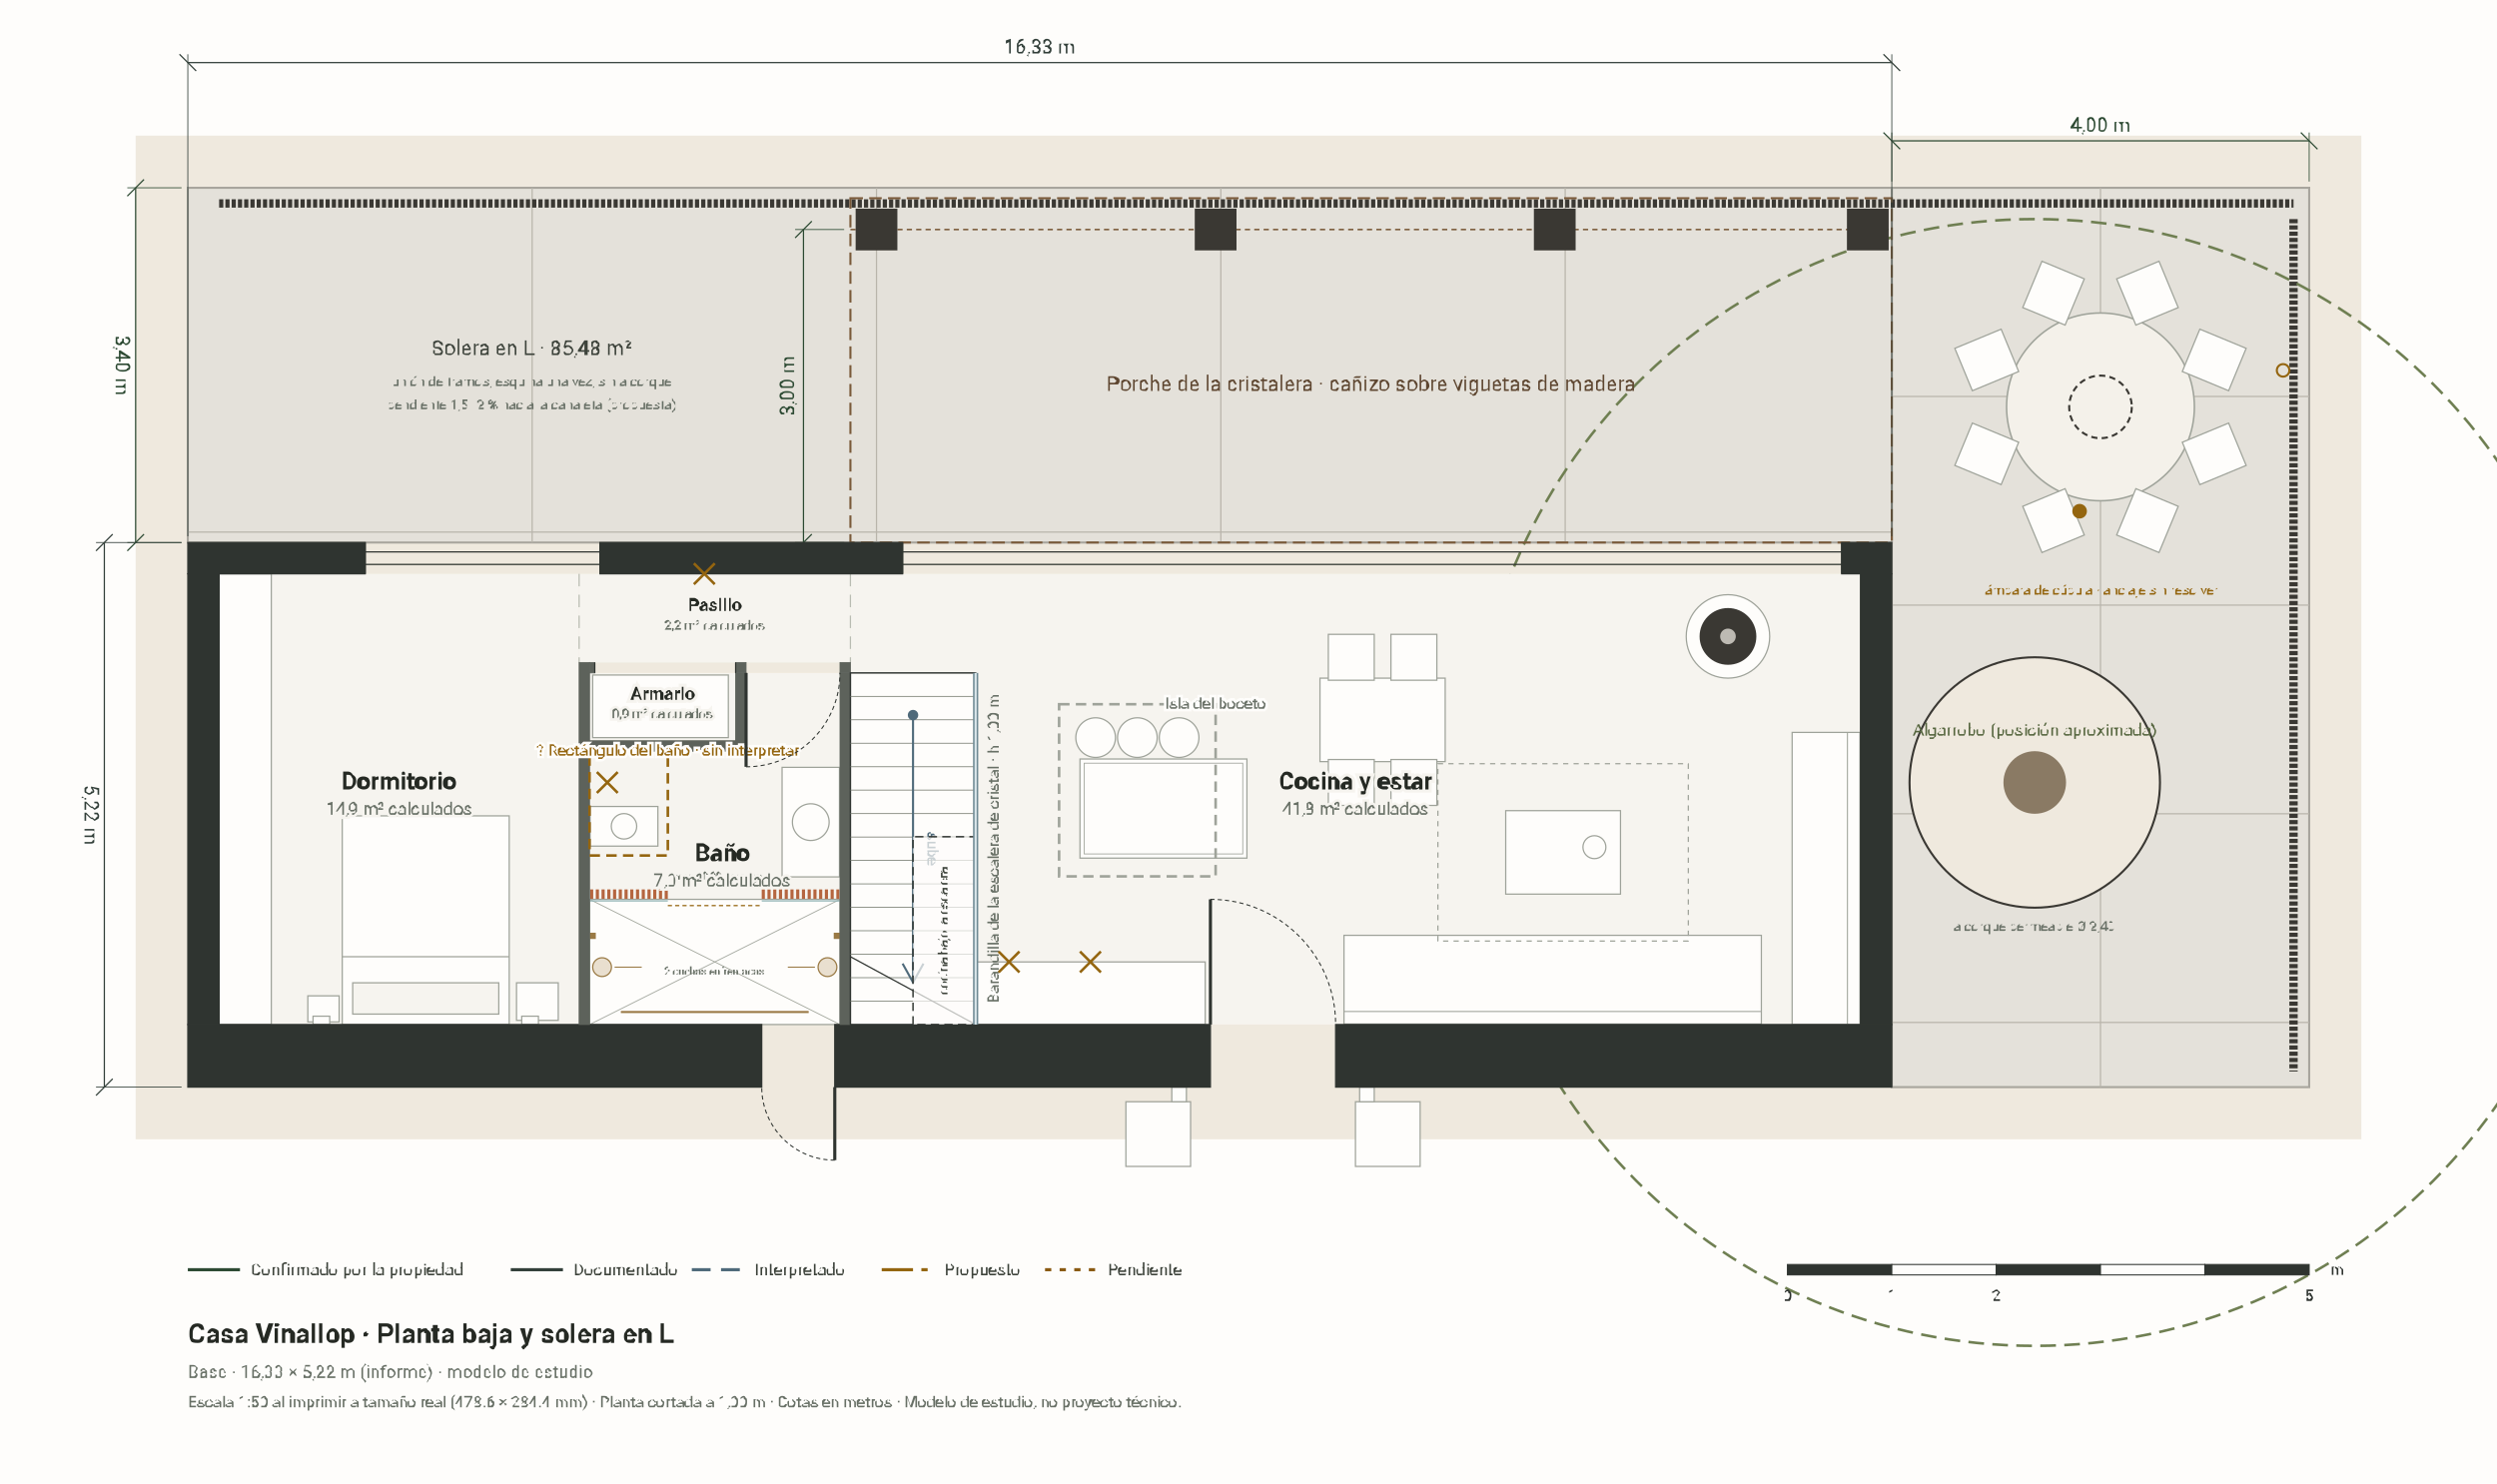
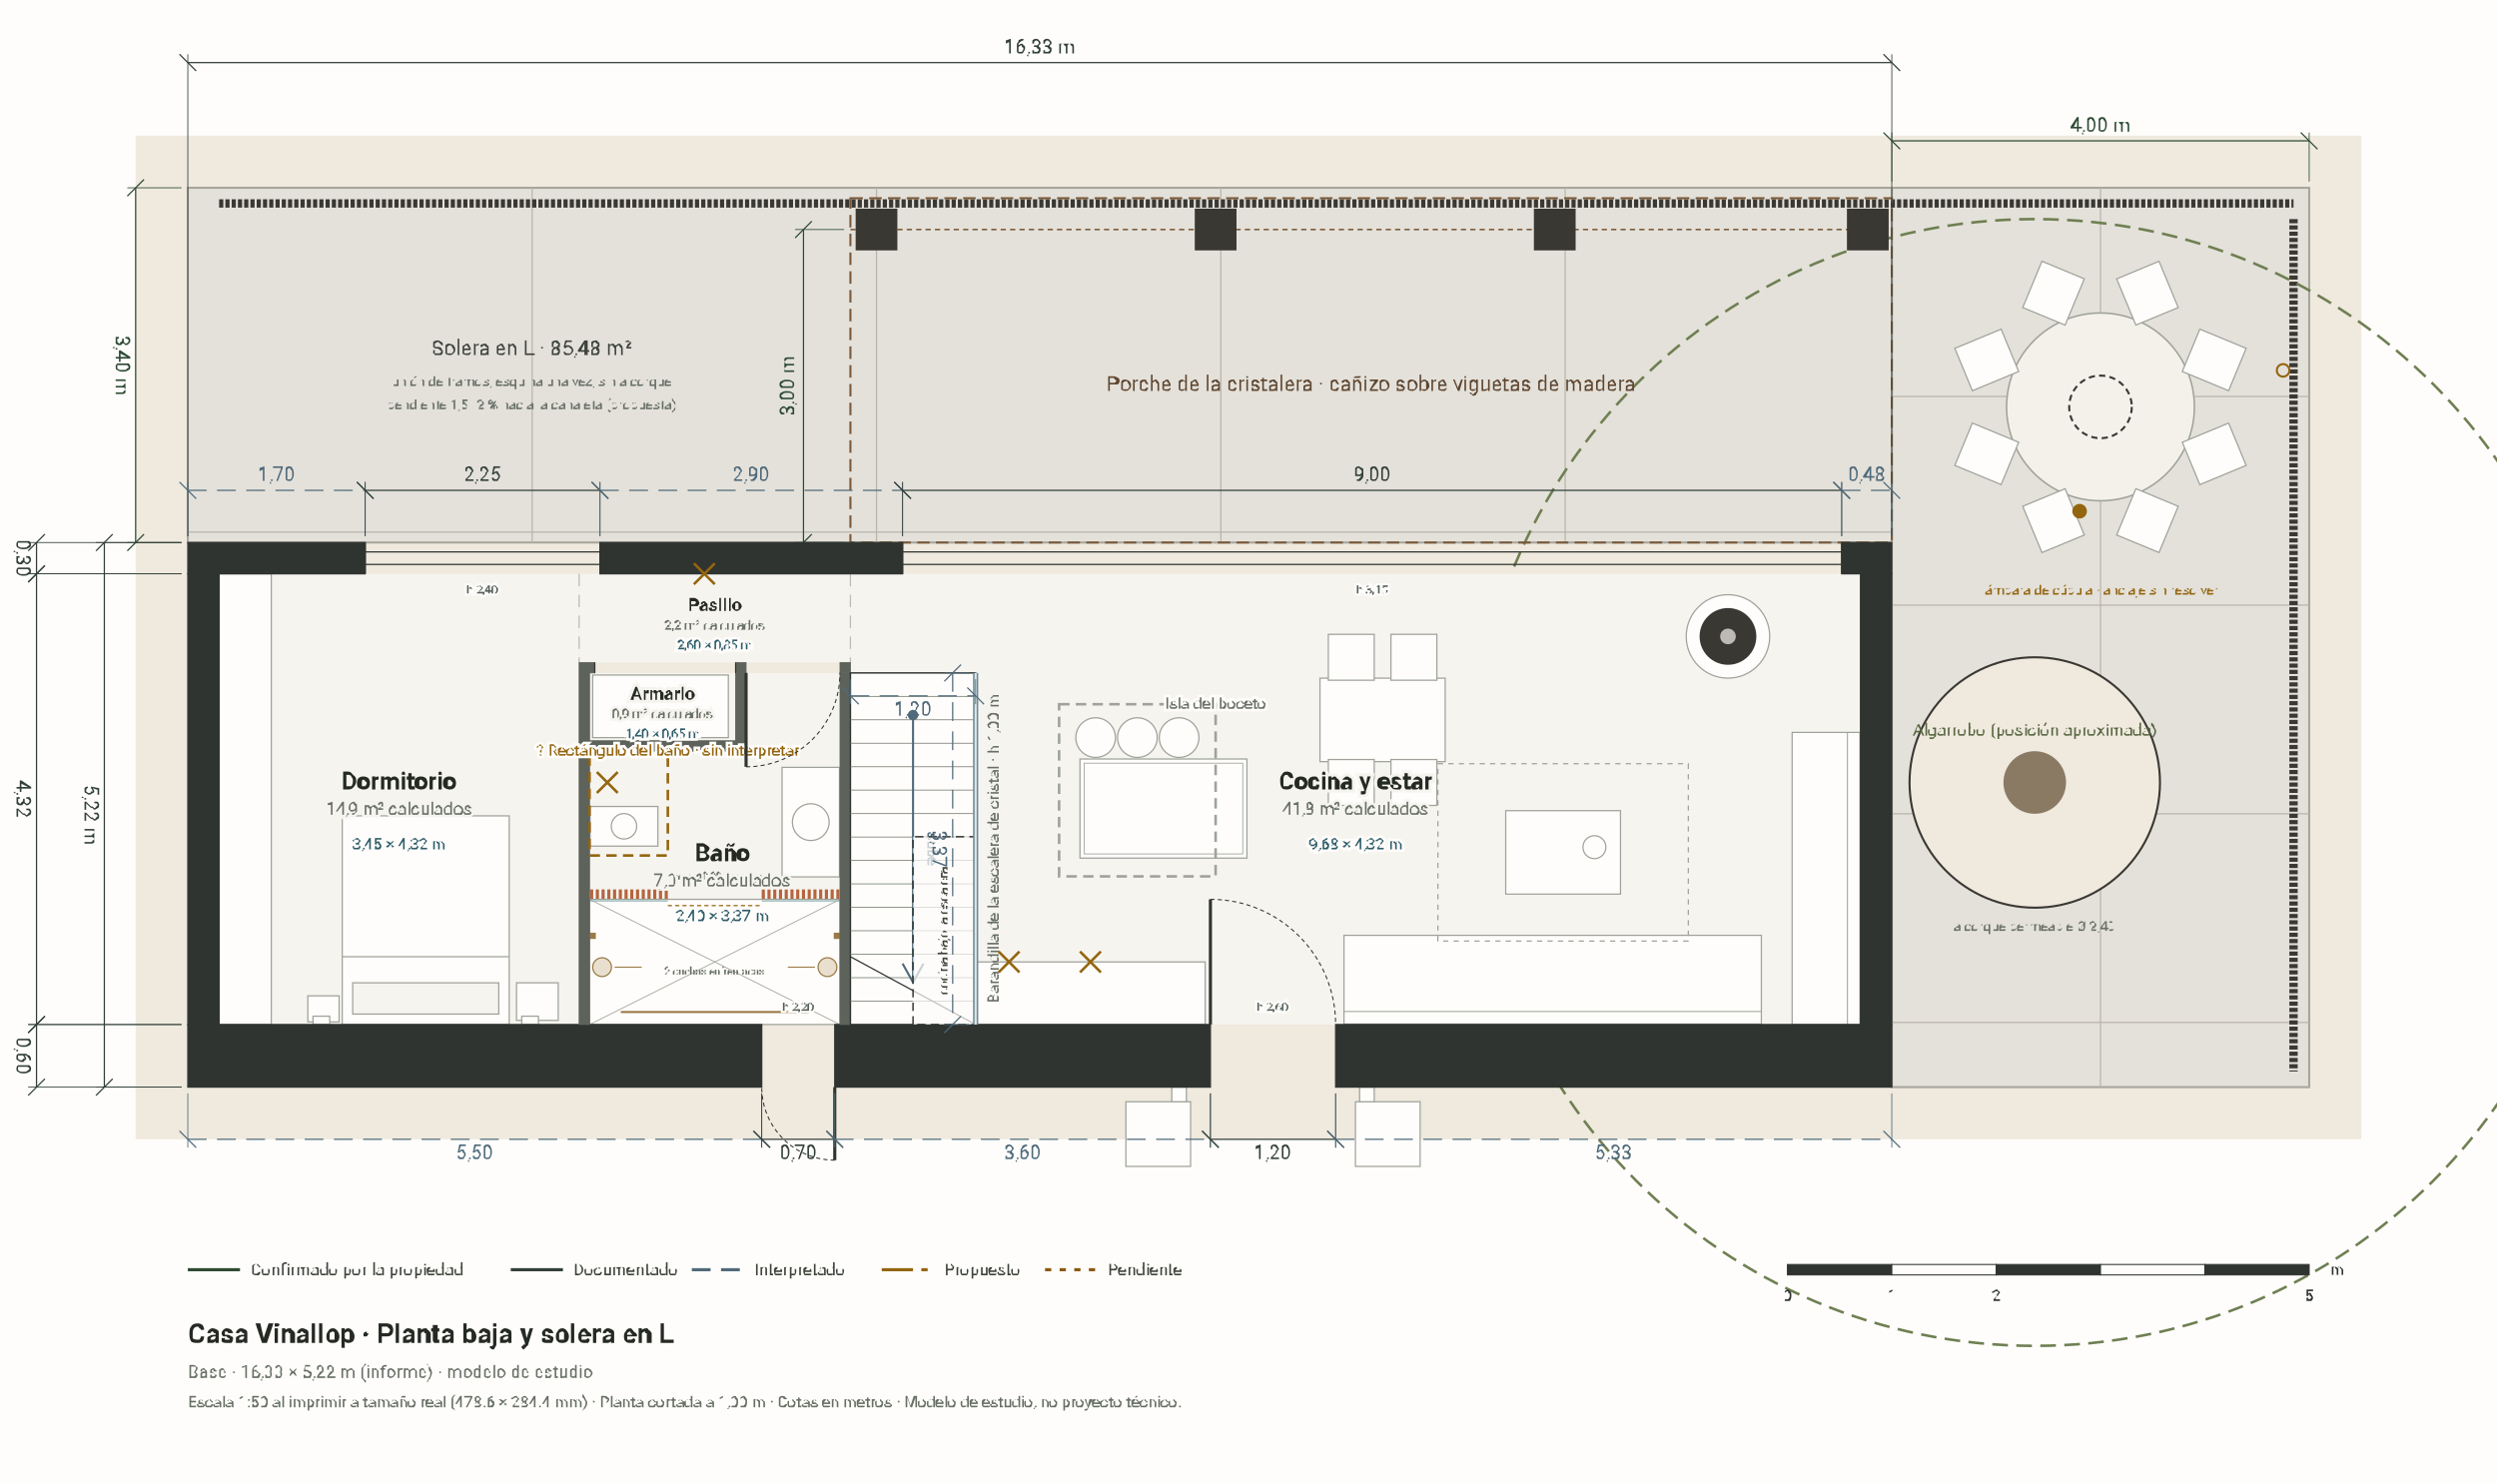
<svg xmlns="http://www.w3.org/2000/svg" viewBox="-1.8 -5.2 23.93 14.22" width="478.6mm" height="284.4mm" font-family="system-ui, -apple-system, 'Segoe UI', Roboto, sans-serif" preserveAspectRatio="xMidYMid meet" data-units="m">
  <style>.tnum{font-variant-numeric:tabular-nums}</style>
  <defs>
    <pattern id="hatch-prop" patternUnits="userSpaceOnUse" width="0.08" height="0.08" patternTransform="rotate(45)">
      <rect width="0.08" height="0.08" fill="#efe3c9" />
      <line x1="0" y1="0" x2="0" y2="0.08" stroke="#94650f" stroke-width="0.022" />
    </pattern>
  </defs>
  <rect x="-1.8" y="-5.2" width="23.93" height="14.22" fill="#fefdfb" />
  <g class="outdoor" pointer-events="none">
    <rect x="-0.5" y="-3.9" width="21.33" height="9.62" fill="#efe9de" stroke="none" />
    <rect x="16.33" y="-3.4" width="4" height="8.62" fill="#e4e1da" stroke="#a8a59d" stroke-width="0.02" data-pavement="solera-l-lateral" />
    <rect x="0" y="-3.4" width="16.33" height="3.4" fill="#e4e1da" stroke="#a8a59d" stroke-width="0.02" data-pavement="solera-l-frontal-a" />
    <line x1="18.33" y1="-3.4" x2="18.33" y2="5.22" stroke="#b9b5ab" stroke-width="0.012" />
    <line x1="16.33" y1="-1.4" x2="20.33" y2="-1.4" stroke="#b9b5ab" stroke-width="0.012" />
    <line x1="16.33" y1="0.6" x2="20.33" y2="0.6" stroke="#b9b5ab" stroke-width="0.012" />
    <line x1="16.33" y1="2.6" x2="20.33" y2="2.6" stroke="#b9b5ab" stroke-width="0.012" />
    <line x1="16.33" y1="4.6" x2="20.33" y2="4.6" stroke="#b9b5ab" stroke-width="0.012" />
    <line x1="3.3" y1="-3.4" x2="3.3" y2="0" stroke="#b9b5ab" stroke-width="0.012" />
    <line x1="6.6" y1="-3.4" x2="6.6" y2="0" stroke="#b9b5ab" stroke-width="0.012" />
    <line x1="9.9" y1="-3.4" x2="9.9" y2="0" stroke="#b9b5ab" stroke-width="0.012" />
    <line x1="13.2" y1="-3.4" x2="13.2" y2="0" stroke="#b9b5ab" stroke-width="0.012" />
    <line x1="0" y1="-0.1" x2="16.33" y2="-0.1" stroke="#b9b5ab" stroke-width="0.012" />
    <circle cx="17.7" cy="2.3" r="1.2" fill="#efe9de" stroke="#3a3833" stroke-width="0.02" />
    <text x="17.7" y="3.72" font-size="0.13" fill="#687066" text-anchor="middle">alcorque permeable Ø 2,40</text>
    <line x1="0.3" y1="-3.25" x2="20.18" y2="-3.25" stroke="#3a3833" stroke-width="0.08" stroke-dasharray="0.04 0.02" />
    <line x1="20.18" y1="-3.1" x2="20.18" y2="5.07" stroke="#3a3833" stroke-width="0.08" stroke-dasharray="0.04 0.02" />
    <circle cx="17.7" cy="2.3" r="5.4" fill="none" stroke="#6f7f52" stroke-width="0.025" stroke-dasharray="0.15 0.08" />
    <circle cx="17.7" cy="2.3" r="0.3" fill="#8a7a64" stroke="none" />
    <text x="17.7" y="1.85" font-size="0.16" fill="#56663f" text-anchor="middle">Algarrobo (posición aproximada)</text>
    <polygon points="8.99,5.36 9.61,5.36 9.61,5.98 8.99,5.98" fill="#fefdfb" stroke="#9fa39a" stroke-width="0.012" />
    <polygon points="11.19,5.36 11.81,5.36 11.81,5.98 11.19,5.98" fill="#fefdfb" stroke="#9fa39a" stroke-width="0.012" />
    <polygon points="9.43,5.22 9.57,5.22 9.57,5.36 9.43,5.36" fill="#fefdfb" stroke="#9fa39a" stroke-width="0.012" />
    <polygon points="11.23,5.22 11.37,5.22 11.37,5.36 11.23,5.36" fill="#fefdfb" stroke="#9fa39a" stroke-width="0.012" />
    <circle cx="18.33" cy="-1.3" r="0.9" fill="#f4f1ea" stroke="#9fa39a" stroke-width="0.015" />
    <polygon points="19.282,-0.555 19.114,-0.961 19.558,-1.145 19.726,-0.739" fill="#fefdfb" stroke="#9fa39a" stroke-width="0.012" />
    <polygon points="18.891,0.096 18.485,-0.072 18.669,-0.516 19.075,-0.347" fill="#fefdfb" stroke="#9fa39a" stroke-width="0.012" />
    <polygon points="18.175,-0.072 17.769,0.096 17.585,-0.347 17.991,-0.516" fill="#fefdfb" stroke="#9fa39a" stroke-width="0.012" />
    <polygon points="17.546,-0.961 17.378,-0.555 16.934,-0.739 17.102,-1.145" fill="#fefdfb" stroke="#9fa39a" stroke-width="0.012" />
    <polygon points="17.378,-2.045 17.546,-1.639 17.102,-1.455 16.934,-1.861" fill="#fefdfb" stroke="#9fa39a" stroke-width="0.012" />
    <polygon points="17.769,-2.696 18.175,-2.527 17.991,-2.084 17.585,-2.252" fill="#fefdfb" stroke="#9fa39a" stroke-width="0.012" />
    <polygon points="18.485,-2.527 18.891,-2.696 19.075,-2.252 18.669,-2.084" fill="#fefdfb" stroke="#9fa39a" stroke-width="0.012" />
    <polygon points="19.114,-1.639 19.282,-2.045 19.726,-1.861 19.558,-1.455" fill="#fefdfb" stroke="#9fa39a" stroke-width="0.012" />
    <circle cx="18.33" cy="-1.3" r="0.3" fill="none" stroke="#3a3833" stroke-width="0.02" stroke-dasharray="0.06 0.04" />
    <circle cx="18.13" cy="-0.3" r="0.07" fill="#94650f" stroke="none" />
    <circle cx="20.08" cy="-1.65" r="0.06" fill="none" stroke="#94650f" stroke-width="0.02" />
    <text x="18.33" y="0.5" font-size="0.13" fill="#94650f" text-anchor="middle">lámpara de cúpula · anclaje sin resolver</text>
    <rect x="6.35" y="-3.3" width="9.98" height="3.3" fill="none" stroke="#7a5a3a" stroke-width="0.02" stroke-dasharray="0.12 0.06" data-porch="porche-cristalera" />
    <line x1="6.35" y1="-3" x2="16.33" y2="-3" stroke="#7a5a3a" stroke-width="0.015" stroke-dasharray="0.05 0.04" />
    <rect x="6.4" y="-3.2" width="0.4" height="0.4" fill="#3a3833" stroke="none" />
    <rect x="9.65" y="-3.2" width="0.4" height="0.4" fill="#3a3833" stroke="none" />
    <rect x="12.9" y="-3.2" width="0.4" height="0.4" fill="#3a3833" stroke="none" />
    <rect x="15.9" y="-3.2" width="0.4" height="0.4" fill="#3a3833" stroke="none" />
    <g class="dim" stroke="#2d4a33" fill="#2d4a33" stroke-width="0.012">
      <line x1="6.29" y1="0" x2="5.82" y2="0" stroke-width="0.008" />
      <line x1="6.29" y1="-3" x2="5.82" y2="-3" stroke-width="0.008" />
      <line x1="5.9" y1="0" x2="5.9" y2="-3" />
      <line x1="5.82" y1="0.08" x2="5.98" y2="-0.08" />
      <line x1="5.82" y1="-2.92" x2="5.98" y2="-3.08" />
      <text x="5.76" y="-1.5" font-size="0.19" text-anchor="middle" dominant-baseline="middle" stroke="none" class="tnum" transform="rotate(-90 5.76 -1.5)">3,00 m</text>
    </g>
    <text x="11.34" y="-1.45" font-size="0.2" fill="#5e4630" text-anchor="middle">Porche de la cristalera · cañizo sobre viguetas de madera</text>
    <g class="dim" stroke="#2d4a33" fill="#2d4a33" stroke-width="0.012">
      <line x1="-0.06" y1="-3.4" x2="-0.58" y2="-3.4" stroke-width="0.008" />
      <line x1="-0.06" y1="0" x2="-0.58" y2="0" stroke-width="0.008" />
      <line x1="-0.5" y1="-3.4" x2="-0.5" y2="0" />
      <line x1="-0.42" y1="-3.48" x2="-0.58" y2="-3.32" />
      <line x1="-0.42" y1="-0.08" x2="-0.58" y2="0.08" />
      <text x="-0.64" y="-1.7" font-size="0.19" text-anchor="middle" dominant-baseline="middle" stroke="none" class="tnum" transform="rotate(90 -0.64 -1.7)">3,40 m</text>
    </g>
    <g class="dim" stroke="#2d4a33" fill="#2d4a33" stroke-width="0.012">
      <line x1="16.33" y1="-3.46" x2="16.33" y2="-3.93" stroke-width="0.008" />
      <line x1="20.33" y1="-3.46" x2="20.33" y2="-3.93" stroke-width="0.008" />
      <line x1="16.33" y1="-3.85" x2="20.33" y2="-3.85" />
      <line x1="16.25" y1="-3.93" x2="16.41" y2="-3.77" />
      <line x1="20.25" y1="-3.93" x2="20.41" y2="-3.77" />
      <text x="18.33" y="-3.99" font-size="0.19" text-anchor="middle" dominant-baseline="middle" stroke="none" class="tnum" transform="rotate(0 18.33 -3.99)">4,00 m</text>
    </g>
    <text x="3.3" y="-1.8" font-size="0.2" fill="#3d433b" text-anchor="middle">Solera en L · 85,48 m²</text>
    <text x="3.3" y="-1.5" font-size="0.13" fill="#687066" text-anchor="middle">unión de tramos, esquina una vez, sin alcorque</text>
    <text x="3.3" y="-1.28" font-size="0.13" fill="#687066" text-anchor="middle">pendiente 1,5–2 % hacia la canaleta (propuesta)</text>
  </g>
  <g class="rooms">
    <polygon class="room" data-room="dormitorio" points="0.3,0.3 3.75,0.3 3.75,4.62 0.3,4.62" fill="#f6f4ef" stroke="none" stroke-width="0" />
    <polygon class="room" data-room="pasillo" points="3.75,0.3 6.35,0.3 6.35,1.15 3.75,1.15" fill="#f6f4ef" stroke="none" stroke-width="0" />
    <polygon class="room" data-room="bano" points="5.35,1.25 6.25,1.25 6.25,4.62 3.85,4.62 3.85,2 5.35,2" fill="#f6f4ef" stroke="none" stroke-width="0" />
    <polygon class="room" data-room="armario-pasillo" points="3.85,1.25 5.25,1.25 5.25,1.9 3.85,1.9" fill="#f6f4ef" stroke="none" stroke-width="0" />
    <polygon class="room" data-room="dia" points="6.35,0.3 16.03,0.3 16.03,4.62 6.35,4.62" fill="#f6f4ef" stroke="none" stroke-width="0" />
    <line x1="3.75" y1="0.3" x2="3.75" y2="1.15" stroke="#b9bcb2" stroke-width="0.012" stroke-dasharray="0.12 0.08" />
    <line x1="6.35" y1="0.3" x2="6.35" y2="1.15" stroke="#b9bcb2" stroke-width="0.012" stroke-dasharray="0.12 0.08" />
  </g>
  <g class="furniture" stroke="#9fa39a" stroke-width="0.012" fill="#fefdfb">
    <polygon points="0.3,4.62 0.3,0.3 0.8,0.3 0.8,4.62" />
    <polygon points="3.08,4.62 1.48,4.62 1.48,2.62 3.08,2.62" />
    <polygon points="2.98,4.52 1.58,4.52 1.58,4.22 2.98,4.22" fill="#f6f4ef" />
    <line x1="3.08" y1="3.97" x2="1.48" y2="3.97" />
    <polygon points="3.55,4.58 3.15,4.58 3.15,4.22 3.55,4.22" />
    <polygon points="1.45,4.595 1.15,4.595 1.15,4.345 1.45,4.345" />
    <polygon points="1.36,4.62 1.2,4.62 1.2,4.54 1.36,4.54" />
    <polygon points="3.36,4.62 3.2,4.62 3.2,4.54 3.36,4.54" />
    <polygon points="5.18,1.87 3.88,1.87 3.88,1.27 5.18,1.27" />
    <polygon points="3.85,3.42 6.25,3.42 6.25,4.62 3.85,4.62" />
    <line x1="3.85" y1="3.42" x2="6.25" y2="4.62" stroke-width="0.008" pointer-events="none" />
    <line x1="6.25" y1="3.42" x2="3.85" y2="4.62" stroke-width="0.008" pointer-events="none" />
    <line x1="4.6" y1="3.37" x2="3.85" y2="3.37" stroke="#b5653f" stroke-width="0.09" stroke-dasharray="0.03 0.025" pointer-events="none" />
    <line x1="4.6" y1="3.435" x2="3.85" y2="3.435" stroke="#8fb3b5" stroke-width="0.012" pointer-events="none" />
    <circle cx="3.97" cy="4.07" r="0.09" fill="#e9dfcf" stroke="#9a7a45" stroke-width="0.012" pointer-events="none" />
    <line x1="4.09" y1="4.07" x2="4.35" y2="4.07" stroke="#9a7a45" stroke-width="0.01" marker-end="none" pointer-events="none" />
    <rect x="3.85" y="3.74" width="0.06" height="0.06" fill="#9a7a45" stroke="none" pointer-events="none" />
    <line x1="5.5" y1="3.37" x2="6.25" y2="3.37" stroke="#b5653f" stroke-width="0.09" stroke-dasharray="0.03 0.025" pointer-events="none" />
    <line x1="5.5" y1="3.435" x2="6.25" y2="3.435" stroke="#8fb3b5" stroke-width="0.012" pointer-events="none" />
    <circle cx="6.13" cy="4.07" r="0.09" fill="#e9dfcf" stroke="#9a7a45" stroke-width="0.012" pointer-events="none" />
    <line x1="6.01" y1="4.07" x2="5.75" y2="4.07" stroke="#9a7a45" stroke-width="0.01" marker-end="none" pointer-events="none" />
    <rect x="6.19" y="3.74" width="0.06" height="0.06" fill="#9a7a45" stroke="none" pointer-events="none" />
    <line x1="4.6" y1="3.48" x2="5.5" y2="3.48" stroke="#94650f" stroke-width="0.012" stroke-dasharray="0.04 0.03" pointer-events="none" />
    <line x1="4.15" y1="4.5" x2="5.95" y2="4.5" stroke="#9a7a45" stroke-width="0.02" pointer-events="none" />
    <text x="5.05" y="3.23" font-size="0.1" fill="#687066" stroke="none" text-anchor="middle" pointer-events="none">acceso 0,90 · cortina</text>
    <text x="5.05" y="4.14" font-size="0.1" fill="#687066" stroke="none" text-anchor="middle" pointer-events="none">2 duchas enfrentadas</text>
    <polygon points="6.245,2.155 6.245,3.205 5.695,3.205 5.695,2.155" />
    <circle cx="5.97" cy="2.68" r="0.176" fill="none" />
    <polygon points="3.855,2.91 3.855,2.53 4.505,2.53 4.505,2.91" />
    <circle cx="4.18" cy="2.72" r="0.122" fill="none" />
    <polygon points="9.75,4.62 7.55,4.62 7.55,4.02 9.75,4.02" />
    <polygon points="8.55,2.075 10.15,2.075 10.15,3.025 8.55,3.025" />
    <polygon points="8.59,2.115 10.11,2.115 10.11,2.985 8.59,2.985" fill="none" stroke-width="0.008" />
    <circle cx="8.7" cy="1.87" r="0.19" />
    <circle cx="9.1" cy="1.87" r="0.19" />
    <circle cx="9.5" cy="1.87" r="0.19" />
    <polygon points="6.95,4.62 6.95,2.82 7.55,2.82 7.55,4.62" />
    <polygon points="10.85,1.3 12.05,1.3 12.05,2.1 10.85,2.1" />
    <polygon points="10.93,0.88 11.37,0.88 11.37,1.32 10.93,1.32" />
    <polygon points="11.53,0.88 11.97,0.88 11.97,1.32 11.53,1.32" />
    <polygon points="11.37,2.52 10.93,2.52 10.93,2.08 11.37,2.08" />
    <polygon points="11.97,2.52 11.53,2.52 11.53,2.08 11.97,2.08" />
    <polygon points="15.08,4.615 11.08,4.615 11.08,3.765 15.08,3.765" />
    <line x1="15.08" y1="4.495" x2="11.08" y2="4.495" stroke-width="0.01" />
    <polygon points="16.025,1.82 16.025,4.62 15.375,4.62 15.375,1.82" />
    <line x1="15.905" y1="1.82" x2="15.905" y2="4.62" stroke-width="0.01" />
    <circle cx="14.76" cy="0.9" r="0.4" />
    <circle cx="14.76" cy="0.9" r="0.272" fill="#3a3833" stroke="none" />
    <circle cx="14.76" cy="0.9" r="0.075" fill="#bdbab3" stroke="none" />
    <polygon points="11.98,2.12 14.38,2.12 14.38,3.82 11.98,3.82" fill="none" stroke-dasharray="0.05 0.05" pointer-events="none" />
    <polygon points="12.63,2.57 13.73,2.57 13.73,3.37 12.63,3.37" />
    <circle cx="13.48" cy="2.92" r="0.11" />
  </g>
  <g class="walls">
    <polygon data-wall="muro-A" points="0,0 1.7,0 1.7,0.3 0,0.3" fill="#2f3430" stroke="#2f3430" stroke-width="0.012" />
    <polygon data-wall="muro-A" points="3.95,0 6.85,0 6.85,0.3 3.95,0.3" fill="#2f3430" stroke="#2f3430" stroke-width="0.012" />
    <polygon data-wall="muro-A" points="15.85,0 16.33,0 16.33,0.3 15.85,0.3" fill="#2f3430" stroke="#2f3430" stroke-width="0.012" />
    <polygon data-wall="muro-derecho" points="16.33,0.3 16.33,4.62 16.03,4.62 16.03,0.3" fill="#2f3430" stroke="#2f3430" stroke-width="0.012" />
    <polygon data-wall="muro-B" points="0,4.62 5.5,4.62 5.5,5.22 0,5.22" fill="#2f3430" stroke="#2f3430" stroke-width="0.012" />
    <polygon data-wall="muro-B" points="6.2,4.62 9.8,4.62 9.8,5.22 6.2,5.22" fill="#2f3430" stroke="#2f3430" stroke-width="0.012" />
    <polygon data-wall="muro-B" points="11,4.62 16.33,4.62 16.33,5.22 11,5.22" fill="#2f3430" stroke="#2f3430" stroke-width="0.012" />
    <polygon data-wall="muro-izquierdo" points="0.3,0.3 0.3,4.62 0,4.62 0,0.3" fill="#2f3430" stroke="#2f3430" stroke-width="0.012" />
    <polygon data-wall="tab-dormitorio" points="3.85,1.15 3.85,4.62 3.75,4.62 3.75,1.15" fill="#5d625b" stroke="#5d625b" stroke-width="0.008" />
    <polygon data-wall="tab-pasillo" points="3.85,1.15 3.9,1.15 3.9,1.25 3.85,1.25" fill="#5d625b" stroke="#5d625b" stroke-width="0.008" />
    <polygon data-wall="tab-pasillo" points="5.25,1.15 5.35,1.15 5.35,1.25 5.25,1.25" fill="#5d625b" stroke="#5d625b" stroke-width="0.008" />
    <polygon data-wall="tab-pasillo" points="6.25,1.15 6.35,1.15 6.35,1.25 6.25,1.25" fill="#5d625b" stroke="#5d625b" stroke-width="0.008" />
    <polygon data-wall="tab-escalera" points="6.35,1.25 6.35,4.62 6.25,4.62 6.25,1.25" fill="#5d625b" stroke="#5d625b" stroke-width="0.008" />
    <polygon data-wall="tab-armario-lado" points="5.35,1.25 5.35,2 5.25,2 5.25,1.25" fill="#5d625b" stroke="#5d625b" stroke-width="0.008" />
    <polygon data-wall="tab-armario-fondo" points="3.85,1.9 5.35,1.9 5.35,2 3.85,2" fill="#5d625b" stroke="#5d625b" stroke-width="0.008" />
  </g>
  <g class="stairs" pointer-events="none">
    <polygon points="6.35,1.25 7.55,1.25 7.55,4.62 6.35,4.62" fill="#fefdfb" stroke="#2f3430" stroke-width="0.014" />
    <line x1="6.35" y1="1.475" x2="7.55" y2="1.475" stroke="#7d8277" stroke-width="0.008" />
    <line x1="6.35" y1="1.699" x2="7.55" y2="1.699" stroke="#7d8277" stroke-width="0.008" />
    <line x1="6.35" y1="1.924" x2="7.55" y2="1.924" stroke="#7d8277" stroke-width="0.008" />
    <line x1="6.35" y1="2.149" x2="7.55" y2="2.149" stroke="#7d8277" stroke-width="0.008" />
    <line x1="6.35" y1="2.373" x2="7.55" y2="2.373" stroke="#7d8277" stroke-width="0.008" />
    <line x1="6.35" y1="2.598" x2="7.55" y2="2.598" stroke="#7d8277" stroke-width="0.008" />
    <line x1="6.35" y1="2.823" x2="7.55" y2="2.823" stroke="#7d8277" stroke-width="0.008" />
    <line x1="6.35" y1="3.047" x2="7.55" y2="3.047" stroke="#7d8277" stroke-width="0.008" />
    <line x1="6.35" y1="3.272" x2="7.55" y2="3.272" stroke="#7d8277" stroke-width="0.008" />
    <line x1="6.35" y1="3.497" x2="7.55" y2="3.497" stroke="#7d8277" stroke-width="0.008" />
    <line x1="6.35" y1="3.721" x2="7.55" y2="3.721" stroke="#7d8277" stroke-width="0.008" />
    <line x1="6.35" y1="3.946" x2="7.55" y2="3.946" stroke="#7d8277" stroke-width="0.008" />
    <line x1="6.35" y1="4.171" x2="7.55" y2="4.171" stroke="#7d8277" stroke-width="0.008" />
    <line x1="6.35" y1="4.395" x2="7.55" y2="4.395" stroke="#7d8277" stroke-width="0.008" />
    <line x1="6.95" y1="1.654" x2="6.95" y2="4.216" stroke="#4f6a7a" stroke-width="0.02" />
    <circle cx="6.95" cy="1.654" r="0.05" fill="#4f6a7a" />
    <path d="M 6.85 4.036 L 6.95 4.216 L 7.05 4.036" fill="none" stroke="#4f6a7a" stroke-width="0.02" />
    <g stroke="#2f3430" stroke-width="0.012">
      <line x1="6.35" y1="3.97" x2="7.55" y2="4.62" />
    </g>
    <text x="7.09" y="2.935" font-size="0.15" fill="#4f6a7a" transform="rotate(90 7.09 2.935)" text-anchor="middle">sube</text>
  </g>
  <polygon points="6.95,4.62 6.95,2.82 7.55,2.82 7.55,4.62" fill="#fefdfb" fill-opacity="0.7" stroke="#2f3430" stroke-width="0.014" stroke-dasharray="0.08 0.05" pointer-events="none" />
  <text x="7.25" y="3.72" font-size="0.12" fill="#3d433b" text-anchor="middle" dominant-baseline="middle" transform="rotate(-90 7.25 3.72)" pointer-events="none">cocina bajo la escalera</text>
  <g data-railing="barandilla-escalera" pointer-events="none">
    <polyline points="7.55,1.25 7.55,4.62" fill="none" stroke="#6f8a94" stroke-width="0.05" />
    <polyline points="7.55,1.25 7.55,4.62" fill="none" stroke="#dce8ec" stroke-width="0.02" />
  </g>
  <text x="7.73" y="2.935" font-size="0.15" fill="#687066" text-anchor="middle" dominant-baseline="middle" transform="rotate(-90 7.73 2.935)">Barandilla de la escalera de cristal · h 1,00 m</text>
  <g class="traces" pointer-events="none">
    <g stroke="#94650f" stroke-width="0.025" data-trace="x-ducha">
      <line x1="3.92" y1="2.2" x2="4.12" y2="2.4" />
      <line x1="3.92" y1="2.4" x2="4.12" y2="2.2" />
    </g>
    <polygon points="3.85,2 4.6,2 4.6,3 3.85,3" fill="none" stroke="#94650f" stroke-width="0.025" stroke-dasharray="0.1 0.06" />
    <text x="4.6" y="2" font-size="0.15" fill="#94650f" text-anchor="middle" dominant-baseline="middle" paint-order="stroke" stroke="#fefdfb" stroke-width="0.05">? Rectángulo del baño · sin interpretar</text>
    <polygon points="8.35,1.55 9.85,1.55 9.85,3.2 8.35,3.2" fill="none" stroke="#9fa39a" stroke-width="0.025" stroke-dasharray="0.1 0.06" />
    <text x="9.85" y="1.55" font-size="0.15" fill="#687066" text-anchor="middle" dominant-baseline="middle" paint-order="stroke" stroke="#fefdfb" stroke-width="0.05">Isla del boceto</text>
    <g stroke="#94650f" stroke-width="0.025" data-trace="x-frontal-a">
      <line x1="4.85" y1="0.2" x2="5.05" y2="0.4" />
      <line x1="4.85" y1="0.4" x2="5.05" y2="0.2" />
    </g>
    <g stroke="#94650f" stroke-width="0.025" data-trace="x-cocina-1">
      <line x1="7.77" y1="3.92" x2="7.97" y2="4.12" />
      <line x1="7.77" y1="4.12" x2="7.97" y2="3.92" />
    </g>
    <g stroke="#94650f" stroke-width="0.025" data-trace="x-cocina-2">
      <line x1="8.55" y1="3.92" x2="8.75" y2="4.12" />
      <line x1="8.55" y1="4.12" x2="8.75" y2="3.92" />
    </g>
  </g>
  <g class="openings">
    <polygon class="opening-hit" data-opening="obertura-9m" points="6.85,-0.15 15.85,-0.15 15.85,0.45 6.85,0.45" fill="transparent" stroke="none" stroke-width="0.03" />
    <g stroke="#2f3430" stroke-width="0.012" pointer-events="none">
      <line x1="6.85" y1="0.09" x2="15.85" y2="0.09" />
      <line x1="6.85" y1="0.21" x2="15.85" y2="0.21" />
      <line x1="6.85" y1="0" x2="6.85" y2="0.3" />
      <line x1="15.85" y1="0" x2="15.85" y2="0.3" />
    </g>
    <polygon class="opening-hit" data-opening="obertura-225-pb" points="1.7,-0.15 3.95,-0.15 3.95,0.45 1.7,0.45" fill="transparent" stroke="none" stroke-width="0.03" />
    <g stroke="#2f3430" stroke-width="0.012" pointer-events="none">
      <line x1="1.7" y1="0.09" x2="3.95" y2="0.09" />
      <line x1="1.7" y1="0.21" x2="3.95" y2="0.21" />
      <line x1="1.7" y1="0" x2="1.7" y2="0.3" />
      <line x1="3.95" y1="0" x2="3.95" y2="0.3" />
    </g>
    <polygon class="opening-hit" data-opening="puerta-120" points="9.8,4.47 11,4.47 11,5.37 9.8,5.37" fill="transparent" stroke="none" stroke-width="0.03" />
    <g stroke="#2f3430" stroke-width="0.012" pointer-events="none">
      <line x1="9.8" y1="4.62" x2="9.8" y2="3.42" stroke-width="0.03" />
      <path d="M 9.8 3.42 A 1.2 1.2 0 0 1 11 4.62" fill="none" stroke-dasharray="0.04 0.03" stroke-width="0.01" />
    </g>
    <polygon class="opening-hit" data-opening="puerta-70" points="5.5,4.47 6.2,4.47 6.2,5.37 5.5,5.37" fill="transparent" stroke="none" stroke-width="0.03" />
    <g stroke="#2f3430" stroke-width="0.012" pointer-events="none">
      <line x1="6.2" y1="5.22" x2="6.2" y2="5.92" stroke-width="0.03" />
      <path d="M 6.2 5.92 A 0.7 0.7 0 0 1 5.5 5.22" fill="none" stroke-dasharray="0.04 0.03" stroke-width="0.01" />
    </g>
    <polygon class="opening-hit" data-opening="puerta-bano" points="5.35,1 6.25,1 6.25,1.4 5.35,1.4" fill="transparent" stroke="none" stroke-width="0.03" />
    <g stroke="#2f3430" stroke-width="0.012" pointer-events="none">
      <line x1="5.35" y1="1.25" x2="5.35" y2="2.15" stroke-width="0.03" />
      <path d="M 5.35 2.15 A 0.9 0.9 0 0 0 6.25 1.25" fill="none" stroke-dasharray="0.04 0.03" stroke-width="0.01" />
    </g>
    <polygon class="opening-hit" data-opening="puertas-armario" points="3.9,1 5.25,1 5.25,1.4 3.9,1.4" fill="transparent" stroke="none" stroke-width="0.03" />
    <g stroke="#2f3430" stroke-width="0.012" pointer-events="none">
      <line x1="3.9" y1="1.15" x2="3.9" y2="1.25" stroke-width="0.012" />
      <line x1="5.25" y1="1.15" x2="5.25" y2="1.25" stroke-width="0.012" />
    </g>
  </g>
  <g class="room-labels" pointer-events="none">
    <text x="2.025" y="2.368" font-size="0.23" font-weight="600" text-anchor="middle" fill="#252923" paint-order="stroke" stroke="#f6f4ef" stroke-width="0.06">Dormitorio</text>
    <text x="2.025" y="2.61" font-size="0.166" text-anchor="middle" fill="#687066" class="tnum" paint-order="stroke" stroke="#f6f4ef" stroke-width="0.05">14,9 m² calculados</text>
    <text x="5.05" y="0.657" font-size="0.17" font-weight="600" text-anchor="middle" fill="#252923" paint-order="stroke" stroke="#f6f4ef" stroke-width="0.06">Pasillo</text>
    <text x="5.05" y="0.836" font-size="0.122" text-anchor="middle" fill="#687066" class="tnum" paint-order="stroke" stroke="#f6f4ef" stroke-width="0.05">2,2 m² calculados</text>
    <text x="5.123" y="3.055" font-size="0.23" font-weight="600" text-anchor="middle" fill="#252923" paint-order="stroke" stroke="#f6f4ef" stroke-width="0.06">Baño</text>
    <text x="5.123" y="3.296" font-size="0.166" text-anchor="middle" fill="#687066" class="tnum" paint-order="stroke" stroke="#f6f4ef" stroke-width="0.05">7,0 m² calculados</text>
    <text x="4.55" y="1.507" font-size="0.17" font-weight="600" text-anchor="middle" fill="#252923" paint-order="stroke" stroke="#f6f4ef" stroke-width="0.06">Armario</text>
    <text x="4.55" y="1.685" font-size="0.122" text-anchor="middle" fill="#687066" class="tnum" paint-order="stroke" stroke="#f6f4ef" stroke-width="0.05">0,9 m² calculados</text>
    <text x="11.19" y="2.368" font-size="0.23" font-weight="600" text-anchor="middle" fill="#252923" paint-order="stroke" stroke="#f6f4ef" stroke-width="0.06">Cocina y estar</text>
    <text x="11.19" y="2.61" font-size="0.166" text-anchor="middle" fill="#687066" class="tnum" paint-order="stroke" stroke="#f6f4ef" stroke-width="0.05">41,8 m² calculados</text>
  </g>
  <g class="dims">
    <g class="dim" stroke="#33403a" fill="#33403a" stroke-width="0.012">
      <line x1="0" y1="-0.06" x2="0" y2="-4.68" stroke-width="0.008" />
      <line x1="16.33" y1="-0.06" x2="16.33" y2="-4.68" stroke-width="0.008" />
      <line x1="0" y1="-4.6" x2="16.33" y2="-4.6" />
      <line x1="-0.08" y1="-4.68" x2="0.08" y2="-4.52" />
      <line x1="16.25" y1="-4.68" x2="16.41" y2="-4.52" />
      <text x="8.165" y="-4.74" font-size="0.19" text-anchor="middle" dominant-baseline="middle" stroke="none" class="tnum" transform="rotate(0 8.165 -4.74)">16,33 m</text>
    </g>
    <g class="dim" stroke="#33403a" fill="#33403a" stroke-width="0.012">
      <line x1="-0.06" y1="0" x2="-0.88" y2="0" stroke-width="0.008" />
      <line x1="-0.06" y1="5.22" x2="-0.88" y2="5.22" stroke-width="0.008" />
      <line x1="-0.8" y1="0" x2="-0.8" y2="5.22" />
      <line x1="-0.72" y1="-0.08" x2="-0.88" y2="0.08" />
      <line x1="-0.72" y1="5.14" x2="-0.88" y2="5.3" />
      <text x="-0.94" y="2.61" font-size="0.19" text-anchor="middle" dominant-baseline="middle" stroke="none" class="tnum" transform="rotate(90 -0.94 2.61)">5,22 m</text>
    </g>
+     <g class="dim" stroke="#4f6a7a" fill="#4f6a7a" stroke-width="0.012">
+       <line x1="0" y1="-0.06" x2="0" y2="-0.58" stroke-width="0.008" />
+       <line x1="1.7" y1="-0.06" x2="1.7" y2="-0.58" stroke-width="0.008" />
+       <line x1="0" y1="-0.5" x2="1.7" y2="-0.5" stroke-dasharray="0.18 0.1" />
+       <line x1="-0.08" y1="-0.58" x2="0.08" y2="-0.42" />
+       <line x1="1.62" y1="-0.58" x2="1.78" y2="-0.42" />
+       <text x="0.85" y="-0.64" font-size="0.19" text-anchor="middle" dominant-baseline="middle" stroke="none" class="tnum" transform="rotate(0 0.85 -0.64)">1,70</text>
+     </g>
+     <g class="dim" stroke="#33403a" fill="#33403a" stroke-width="0.012">
+       <line x1="1.7" y1="-0.06" x2="1.7" y2="-0.58" stroke-width="0.008" />
+       <line x1="3.95" y1="-0.06" x2="3.95" y2="-0.58" stroke-width="0.008" />
+       <line x1="1.7" y1="-0.5" x2="3.95" y2="-0.5" />
+       <line x1="1.62" y1="-0.58" x2="1.78" y2="-0.42" />
+       <line x1="3.87" y1="-0.58" x2="4.03" y2="-0.42" />
+       <text x="2.825" y="-0.64" font-size="0.19" text-anchor="middle" dominant-baseline="middle" stroke="none" class="tnum" transform="rotate(0 2.825 -0.64)">2,25</text>
+     </g>
+     <g class="dim" stroke="#4f6a7a" fill="#4f6a7a" stroke-width="0.012">
+       <line x1="3.95" y1="-0.06" x2="3.95" y2="-0.58" stroke-width="0.008" />
+       <line x1="6.85" y1="-0.06" x2="6.85" y2="-0.58" stroke-width="0.008" />
+       <line x1="3.95" y1="-0.5" x2="6.85" y2="-0.5" stroke-dasharray="0.18 0.1" />
+       <line x1="3.87" y1="-0.58" x2="4.03" y2="-0.42" />
+       <line x1="6.77" y1="-0.58" x2="6.93" y2="-0.42" />
+       <text x="5.4" y="-0.64" font-size="0.19" text-anchor="middle" dominant-baseline="middle" stroke="none" class="tnum" transform="rotate(0 5.4 -0.64)">2,90</text>
+     </g>
+     <g class="dim" stroke="#33403a" fill="#33403a" stroke-width="0.012">
+       <line x1="6.85" y1="-0.06" x2="6.85" y2="-0.58" stroke-width="0.008" />
+       <line x1="15.85" y1="-0.06" x2="15.85" y2="-0.58" stroke-width="0.008" />
+       <line x1="6.85" y1="-0.5" x2="15.85" y2="-0.5" />
+       <line x1="6.77" y1="-0.58" x2="6.93" y2="-0.42" />
+       <line x1="15.77" y1="-0.58" x2="15.93" y2="-0.42" />
+       <text x="11.35" y="-0.64" font-size="0.19" text-anchor="middle" dominant-baseline="middle" stroke="none" class="tnum" transform="rotate(0 11.35 -0.64)">9,00</text>
+     </g>
+     <g class="dim" stroke="#4f6a7a" fill="#4f6a7a" stroke-width="0.012">
+       <line x1="15.85" y1="-0.06" x2="15.85" y2="-0.58" stroke-width="0.008" />
+       <line x1="16.33" y1="-0.06" x2="16.33" y2="-0.58" stroke-width="0.008" />
+       <line x1="15.85" y1="-0.5" x2="16.33" y2="-0.5" stroke-dasharray="0.18 0.1" />
+       <line x1="15.77" y1="-0.58" x2="15.93" y2="-0.42" />
+       <line x1="16.25" y1="-0.58" x2="16.41" y2="-0.42" />
+       <text x="16.09" y="-0.64" font-size="0.19" text-anchor="middle" dominant-baseline="middle" stroke="none" class="tnum" transform="rotate(0 16.09 -0.64)">0,48</text>
+     </g>
+     <text x="11.35" y="0.46" font-size="0.11" text-anchor="middle" dominant-baseline="middle" fill="#55605a" class="tnum" paint-order="stroke" stroke="#fefdfb" stroke-width="0.04">h 3,15</text>
+     <text x="2.825" y="0.46" font-size="0.11" text-anchor="middle" dominant-baseline="middle" fill="#55605a" class="tnum" paint-order="stroke" stroke="#fefdfb" stroke-width="0.04">h 2,40</text>
+     <g class="dim" stroke="#4f6a7a" fill="#4f6a7a" stroke-width="0.012">
+       <line x1="0" y1="5.28" x2="0" y2="5.8" stroke-width="0.008" />
+       <line x1="5.5" y1="5.28" x2="5.5" y2="5.8" stroke-width="0.008" />
+       <line x1="0" y1="5.72" x2="5.5" y2="5.72" stroke-dasharray="0.18 0.1" />
+       <line x1="-0.08" y1="5.64" x2="0.08" y2="5.8" />
+       <line x1="5.42" y1="5.64" x2="5.58" y2="5.8" />
+       <text x="2.75" y="5.86" font-size="0.19" text-anchor="middle" dominant-baseline="middle" stroke="none" class="tnum" transform="rotate(0 2.75 5.86)">5,50</text>
+     </g>
+     <g class="dim" stroke="#33403a" fill="#33403a" stroke-width="0.012">
+       <line x1="5.5" y1="5.28" x2="5.5" y2="5.8" stroke-width="0.008" />
+       <line x1="6.2" y1="5.28" x2="6.2" y2="5.8" stroke-width="0.008" />
+       <line x1="5.5" y1="5.72" x2="6.2" y2="5.72" />
+       <line x1="5.42" y1="5.64" x2="5.58" y2="5.8" />
+       <line x1="6.12" y1="5.64" x2="6.28" y2="5.8" />
+       <text x="5.85" y="5.86" font-size="0.19" text-anchor="middle" dominant-baseline="middle" stroke="none" class="tnum" transform="rotate(0 5.85 5.86)">0,70</text>
+     </g>
+     <g class="dim" stroke="#4f6a7a" fill="#4f6a7a" stroke-width="0.012">
+       <line x1="6.2" y1="5.28" x2="6.2" y2="5.8" stroke-width="0.008" />
+       <line x1="9.8" y1="5.28" x2="9.8" y2="5.8" stroke-width="0.008" />
+       <line x1="6.2" y1="5.72" x2="9.8" y2="5.72" stroke-dasharray="0.18 0.1" />
+       <line x1="6.12" y1="5.64" x2="6.28" y2="5.8" />
+       <line x1="9.72" y1="5.64" x2="9.88" y2="5.8" />
+       <text x="8" y="5.86" font-size="0.19" text-anchor="middle" dominant-baseline="middle" stroke="none" class="tnum" transform="rotate(0 8 5.86)">3,60</text>
+     </g>
+     <g class="dim" stroke="#33403a" fill="#33403a" stroke-width="0.012">
+       <line x1="9.8" y1="5.28" x2="9.8" y2="5.8" stroke-width="0.008" />
+       <line x1="11" y1="5.28" x2="11" y2="5.8" stroke-width="0.008" />
+       <line x1="9.8" y1="5.72" x2="11" y2="5.72" />
+       <line x1="9.72" y1="5.64" x2="9.88" y2="5.8" />
+       <line x1="10.92" y1="5.64" x2="11.08" y2="5.8" />
+       <text x="10.4" y="5.86" font-size="0.19" text-anchor="middle" dominant-baseline="middle" stroke="none" class="tnum" transform="rotate(0 10.4 5.86)">1,20</text>
+     </g>
+     <g class="dim" stroke="#4f6a7a" fill="#4f6a7a" stroke-width="0.012">
+       <line x1="11" y1="5.28" x2="11" y2="5.8" stroke-width="0.008" />
+       <line x1="16.33" y1="5.28" x2="16.33" y2="5.8" stroke-width="0.008" />
+       <line x1="11" y1="5.72" x2="16.33" y2="5.72" stroke-dasharray="0.18 0.1" />
+       <line x1="10.92" y1="5.64" x2="11.08" y2="5.8" />
+       <line x1="16.25" y1="5.64" x2="16.41" y2="5.8" />
+       <text x="13.665" y="5.86" font-size="0.19" text-anchor="middle" dominant-baseline="middle" stroke="none" class="tnum" transform="rotate(0 13.665 5.86)">5,33</text>
+     </g>
+     <text x="10.4" y="4.46" font-size="0.11" text-anchor="middle" dominant-baseline="middle" fill="#55605a" class="tnum" paint-order="stroke" stroke="#fefdfb" stroke-width="0.04">h 2,60</text>
+     <text x="5.85" y="4.46" font-size="0.11" text-anchor="middle" dominant-baseline="middle" fill="#55605a" class="tnum" paint-order="stroke" stroke="#fefdfb" stroke-width="0.04">h 2,20</text>
+     <g class="dim" stroke="#33403a" fill="#33403a" stroke-width="0.012">
+       <line x1="-0.06" y1="0" x2="-1.53" y2="0" stroke-width="0.008" />
+       <line x1="-0.06" y1="0.3" x2="-1.53" y2="0.3" stroke-width="0.008" />
+       <line x1="-1.45" y1="0" x2="-1.45" y2="0.3" />
+       <line x1="-1.37" y1="-0.08" x2="-1.53" y2="0.08" />
+       <line x1="-1.37" y1="0.22" x2="-1.53" y2="0.38" />
+       <text x="-1.59" y="0.15" font-size="0.19" text-anchor="middle" dominant-baseline="middle" stroke="none" class="tnum" transform="rotate(90 -1.59 0.15)">0,30</text>
+     </g>
+     <g class="dim" stroke="#33403a" fill="#33403a" stroke-width="0.012">
+       <line x1="-0.06" y1="0.3" x2="-1.53" y2="0.3" stroke-width="0.008" />
+       <line x1="-0.06" y1="4.62" x2="-1.53" y2="4.62" stroke-width="0.008" />
+       <line x1="-1.45" y1="0.3" x2="-1.45" y2="4.62" />
+       <line x1="-1.37" y1="0.22" x2="-1.53" y2="0.38" />
+       <line x1="-1.37" y1="4.54" x2="-1.53" y2="4.7" />
+       <text x="-1.59" y="2.46" font-size="0.19" text-anchor="middle" dominant-baseline="middle" stroke="none" class="tnum" transform="rotate(90 -1.59 2.46)">4,32</text>
+     </g>
+     <g class="dim" stroke="#33403a" fill="#33403a" stroke-width="0.012">
+       <line x1="-0.06" y1="4.62" x2="-1.53" y2="4.62" stroke-width="0.008" />
+       <line x1="-0.06" y1="5.22" x2="-1.53" y2="5.22" stroke-width="0.008" />
+       <line x1="-1.45" y1="4.62" x2="-1.45" y2="5.22" />
+       <line x1="-1.37" y1="4.54" x2="-1.53" y2="4.7" />
+       <line x1="-1.37" y1="5.14" x2="-1.53" y2="5.3" />
+       <text x="-1.59" y="4.92" font-size="0.19" text-anchor="middle" dominant-baseline="middle" stroke="none" class="tnum" transform="rotate(90 -1.59 4.92)">0,60</text>
+     </g>
+     <text x="2.025" y="2.94" font-size="0.15" text-anchor="middle" fill="#2f5d6b" class="tnum" paint-order="stroke" stroke="#fefdfb" stroke-width="0.05">3,45 × 4,32 m</text>
+     <text x="5.05" y="1.025" font-size="0.12" text-anchor="middle" fill="#2f5d6b" class="tnum" paint-order="stroke" stroke="#fefdfb" stroke-width="0.05">2,60 × 0,85 m</text>
+     <text x="5.123" y="3.627" font-size="0.15" text-anchor="middle" fill="#2f5d6b" class="tnum" paint-order="stroke" stroke="#fefdfb" stroke-width="0.05">2,40 × 3,37 m</text>
+     <text x="4.55" y="1.875" font-size="0.12" text-anchor="middle" fill="#2f5d6b" class="tnum" paint-order="stroke" stroke="#fefdfb" stroke-width="0.05">1,40 × 0,65 m</text>
+     <text x="11.19" y="2.94" font-size="0.15" text-anchor="middle" fill="#2f5d6b" class="tnum" paint-order="stroke" stroke="#fefdfb" stroke-width="0.05">9,68 × 4,32 m</text>
+     <g class="dim" stroke="#4f6a7a" fill="#4f6a7a" stroke-width="0.012">
+       <line x1="6.35" y1="1.31" x2="6.35" y2="1.55" stroke-width="0.008" />
+       <line x1="7.55" y1="1.31" x2="7.55" y2="1.55" stroke-width="0.008" />
+       <line x1="6.35" y1="1.47" x2="7.55" y2="1.47" stroke-dasharray="0.18 0.1" />
+       <line x1="6.27" y1="1.39" x2="6.43" y2="1.55" />
+       <line x1="7.47" y1="1.39" x2="7.63" y2="1.55" />
+       <text x="6.95" y="1.61" font-size="0.19" text-anchor="middle" dominant-baseline="middle" stroke="none" class="tnum" transform="rotate(0 6.95 1.61)">1,20</text>
+     </g>
+     <g class="dim" stroke="#4f6a7a" fill="#4f6a7a" stroke-width="0.012">
+       <line x1="7.49" y1="1.25" x2="7.25" y2="1.25" stroke-width="0.008" />
+       <line x1="7.49" y1="4.62" x2="7.25" y2="4.62" stroke-width="0.008" />
+       <line x1="7.33" y1="1.25" x2="7.33" y2="4.62" stroke-dasharray="0.18 0.1" />
+       <line x1="7.41" y1="1.17" x2="7.25" y2="1.33" />
+       <line x1="7.41" y1="4.54" x2="7.25" y2="4.7" />
+       <text x="7.19" y="2.935" font-size="0.19" text-anchor="middle" dominant-baseline="middle" stroke="none" class="tnum" transform="rotate(90 7.19 2.935)">3,37</text>
+     </g>
  </g>
  <g class="legend" font-size="0.16" fill="#3d433b">
    <line x1="0" y1="6.97" x2="0.5" y2="6.97" stroke="#2d4a33" stroke-width="0.03" />
    <text x="0.6" y="7.025">Confirmado por la propiedad</text>
    <line x1="3.095" y1="6.97" x2="3.595" y2="6.97" stroke="#33403a" stroke-width="0.03" />
    <text x="3.695" y="7.025">Documentado</text>
    <line x1="4.83" y1="6.97" x2="5.33" y2="6.97" stroke="#4f6a7a" stroke-width="0.03" stroke-dasharray="0.18 0.1" />
    <text x="5.43" y="7.025">Interpretado</text>
    <line x1="6.65" y1="6.97" x2="7.15" y2="6.97" stroke="#94650f" stroke-width="0.03" stroke-dasharray="0.3 0.08 0.06 0.08" />
    <text x="7.25" y="7.025">Propuesto</text>
    <line x1="8.215" y1="6.97" x2="8.715" y2="6.97" stroke="#8a5a12" stroke-width="0.03" stroke-dasharray="0.06 0.08" />
    <text x="8.815" y="7.025">Pendiente</text>
  </g>
  <g class="scale" font-size="0.15" fill="#2f3430">
    <rect x="15.33" y="6.92" width="1" height="0.1" fill="#2f3430" stroke="#2f3430" stroke-width="0.01" />
    <rect x="16.33" y="6.92" width="1" height="0.1" fill="#fefdfb" stroke="#2f3430" stroke-width="0.01" />
    <rect x="17.33" y="6.92" width="1" height="0.1" fill="#2f3430" stroke="#2f3430" stroke-width="0.01" />
    <rect x="18.33" y="6.92" width="1" height="0.1" fill="#fefdfb" stroke="#2f3430" stroke-width="0.01" />
    <rect x="19.33" y="6.92" width="1" height="0.1" fill="#2f3430" stroke="#2f3430" stroke-width="0.01" />
    <text x="15.33" y="7.27" text-anchor="middle">0</text>
    <text x="16.33" y="7.27" text-anchor="middle">1</text>
    <text x="17.33" y="7.27" text-anchor="middle">2</text>
    <text x="20.33" y="7.27" text-anchor="middle">5</text>
    <text x="20.53" y="7.02">m</text>
  </g>
  <g fill="#252923">
    <text x="0" y="7.67" font-size="0.26" font-weight="650">Casa Vinallop · Planta baja y solera en L</text>
    <text x="0" y="8.01" font-size="0.17" fill="#687066">Base · 16,33 × 5,22 m (informe) · modelo de estudio</text>
    <text x="0" y="8.29" font-size="0.15" fill="#687066">Escala 1:50 al imprimir a tamaño real (478.6 × 284.4 mm) · Planta cortada a 1,00 m · Cotas en metros · Modelo de estudio, no proyecto técnico.</text>
  </g>
</svg>
